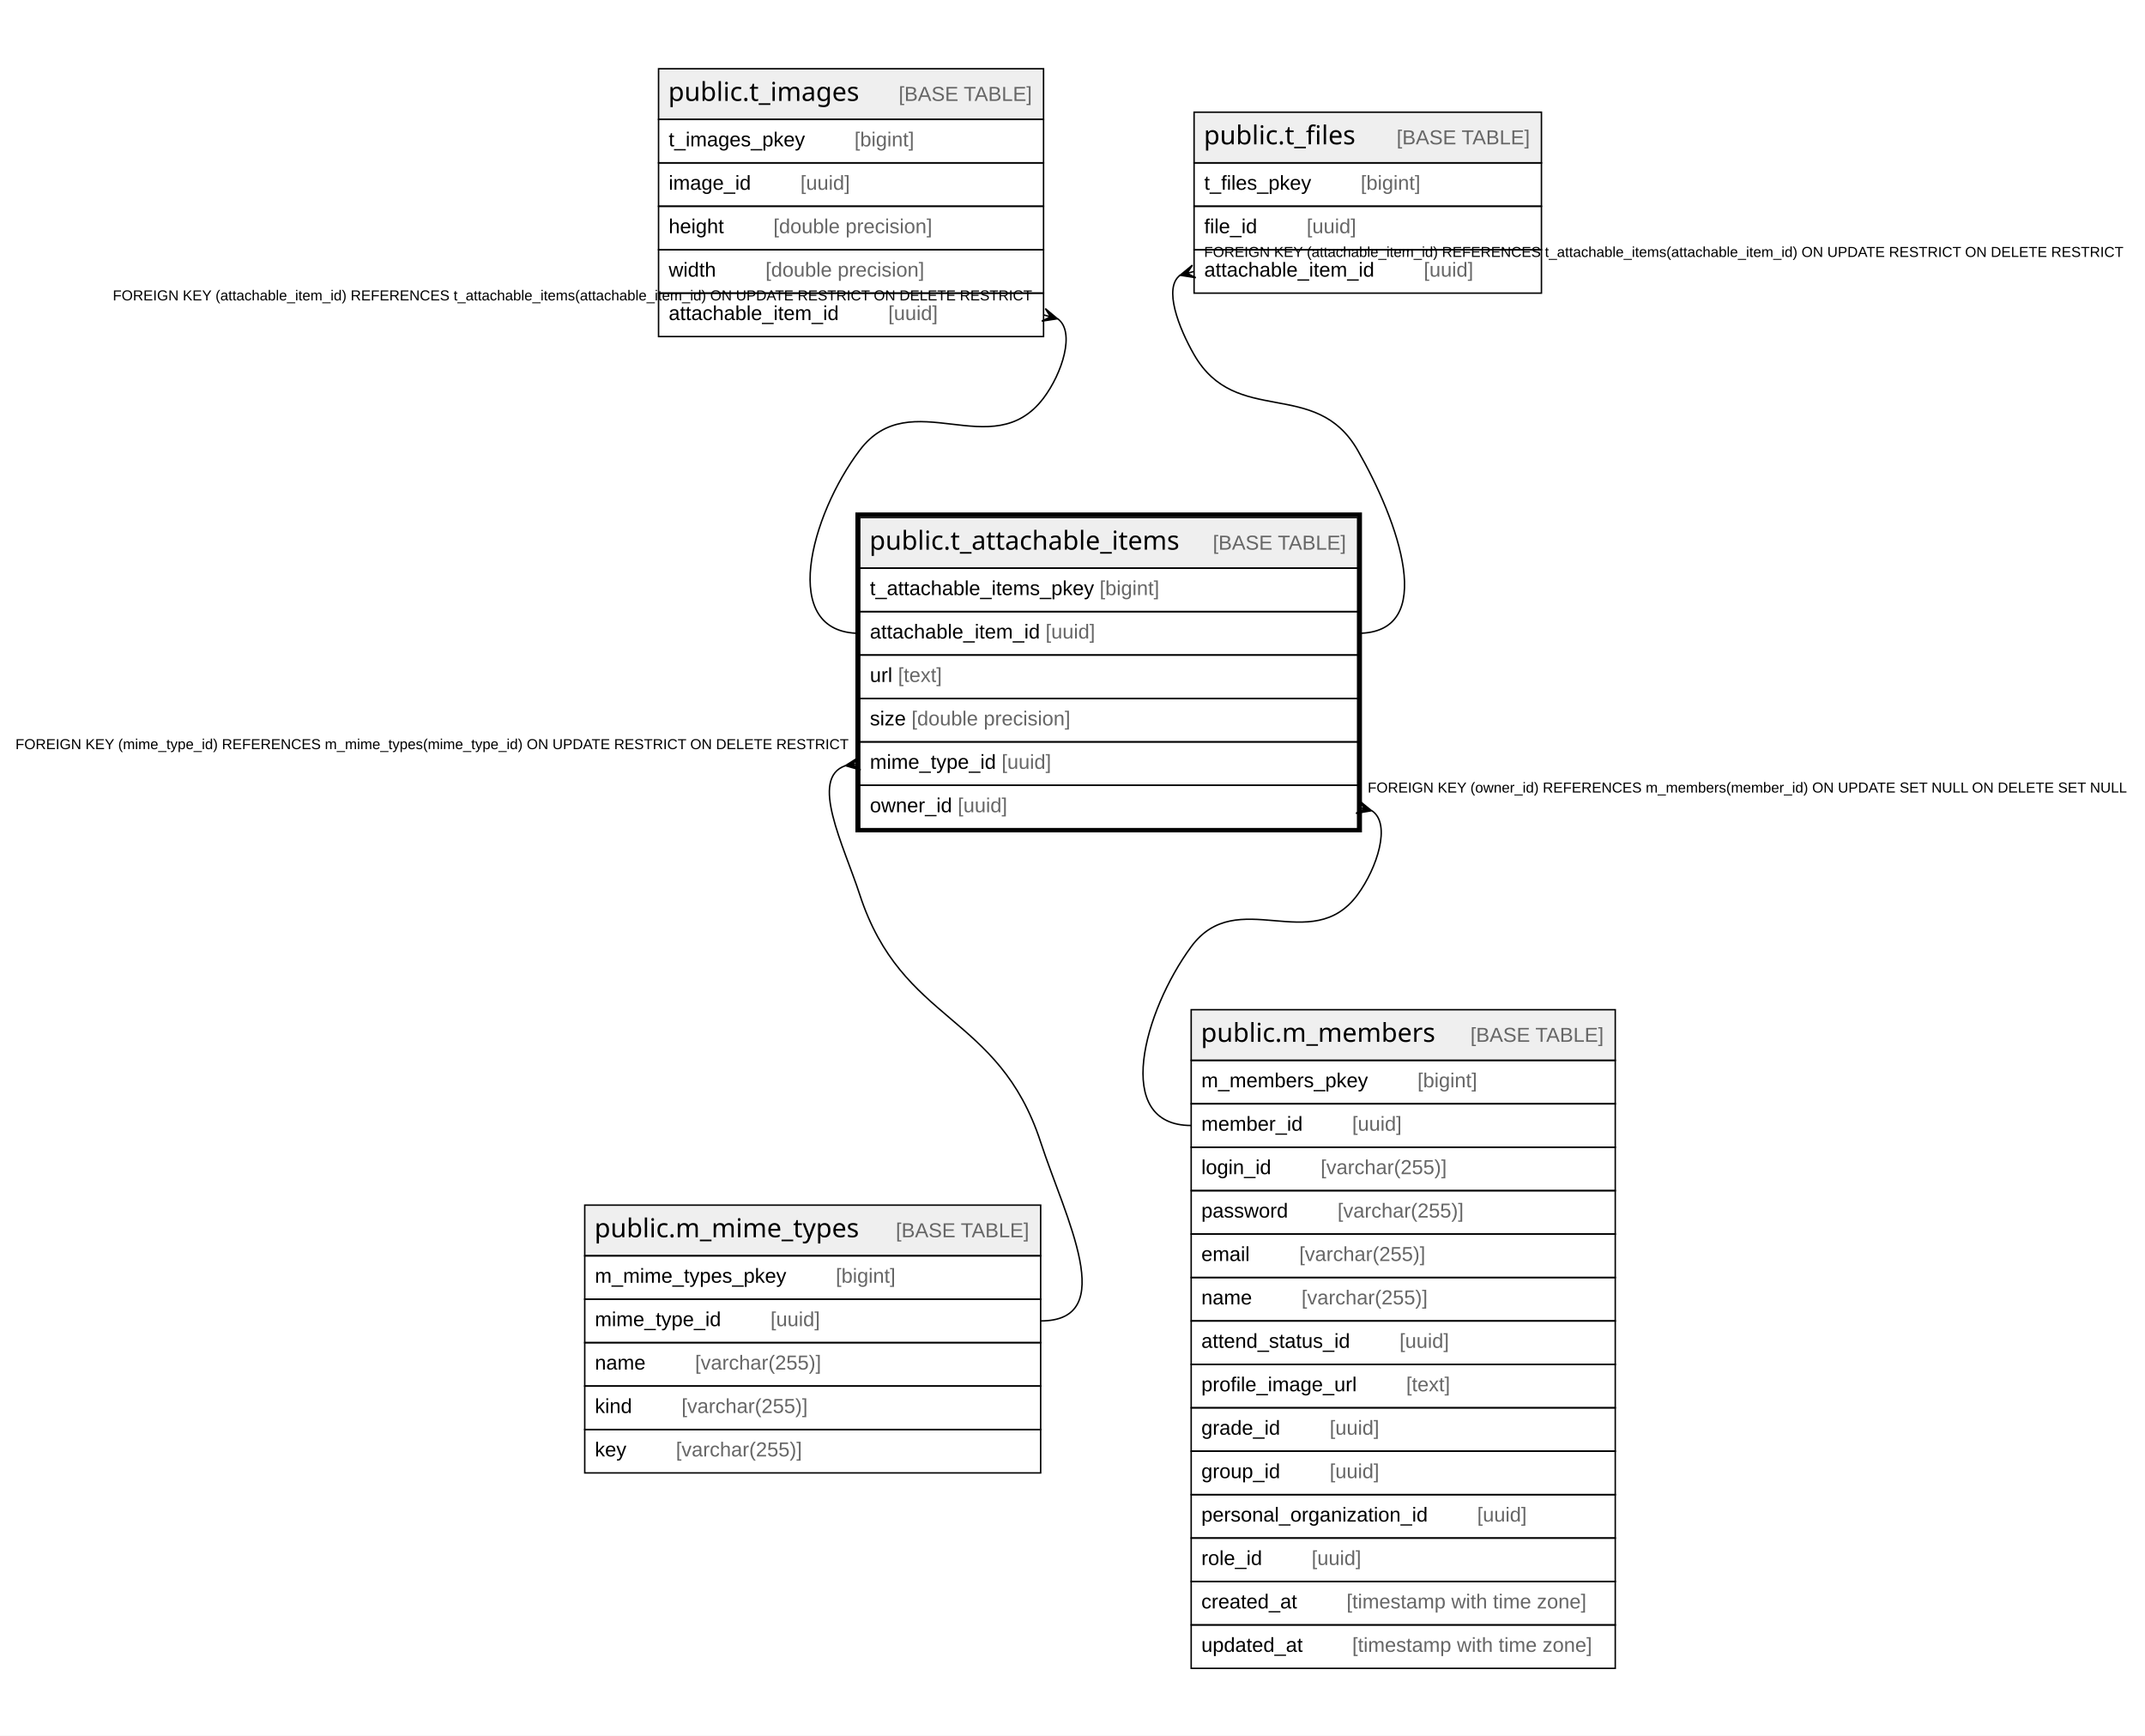
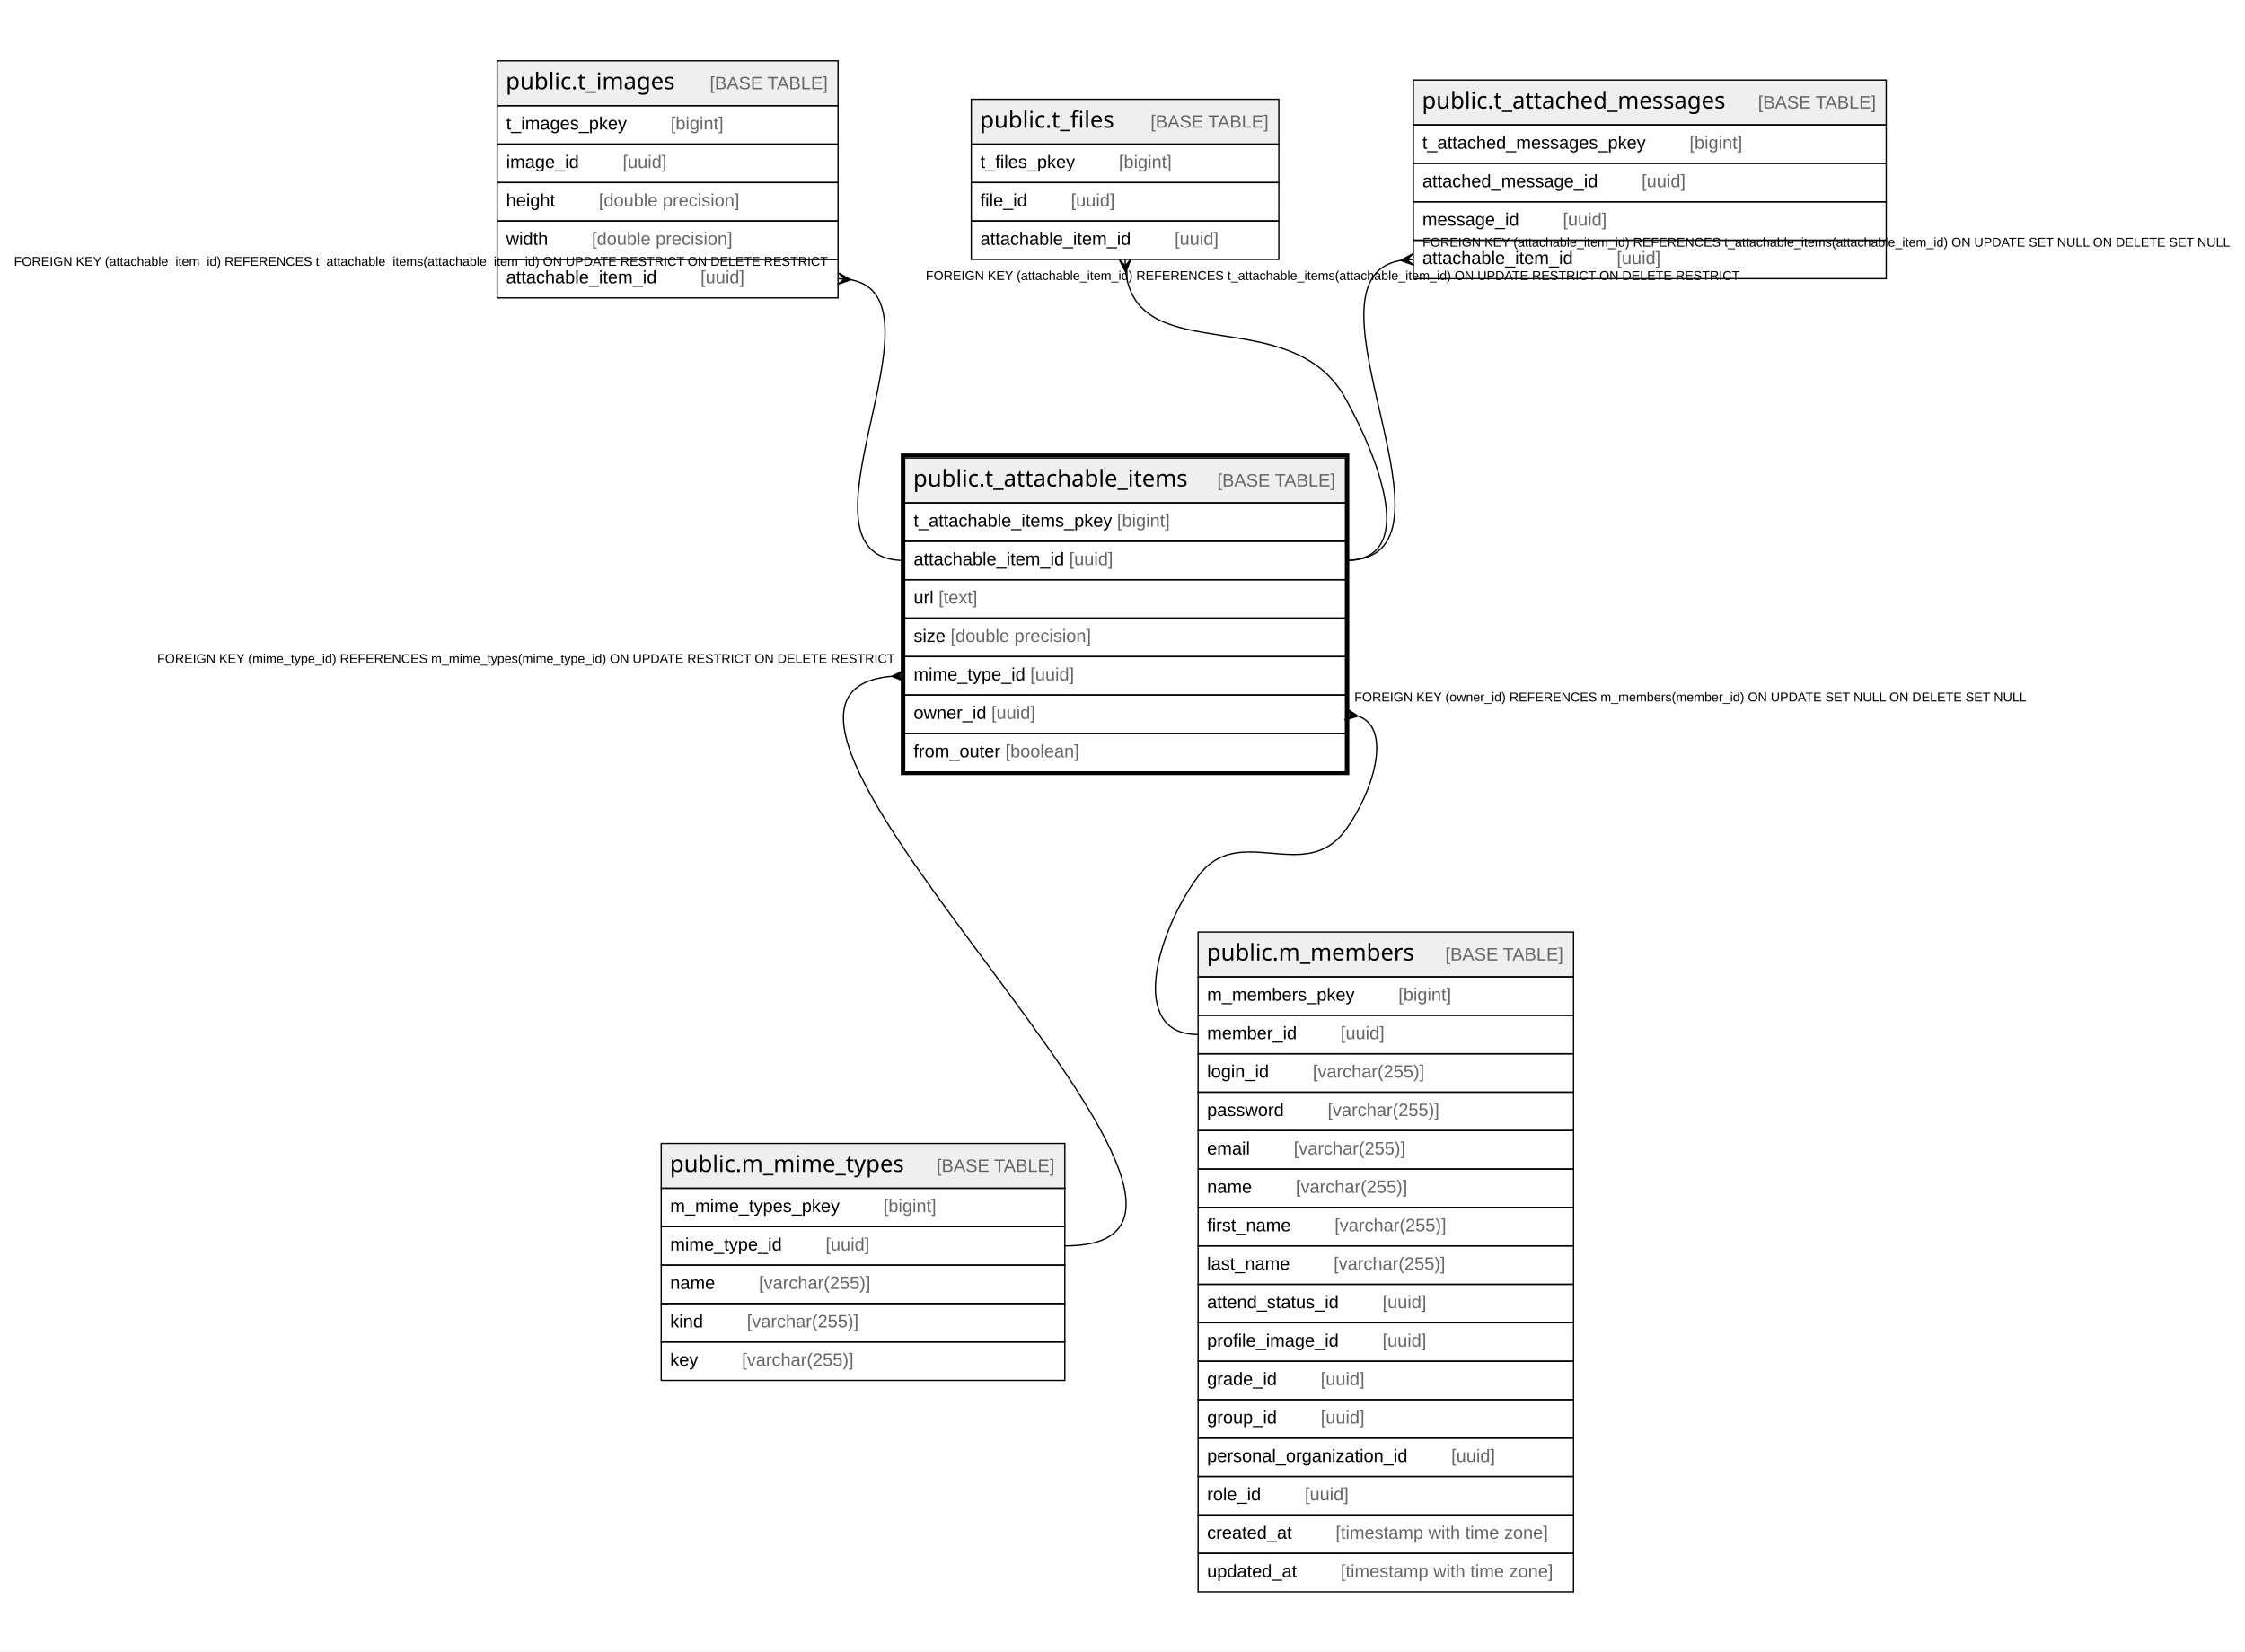
- <svg xmlns="http://www.w3.org/2000/svg" width="1482pt" height="1199pt" viewBox="0.00 0.00 1482.00 1199.00">
-   <g id="graph0" class="graph" transform="scale(1 1) rotate(0) translate(4 1195)">
-     <polygon fill="#ffffff" stroke="transparent" points="-4,4 -4,-1195 1478,-1195 1478,4 -4,4" />
+ <svg xmlns="http://www.w3.org/2000/svg" width="1752pt" height="1289pt" viewBox="0.00 0.00 1752.00 1289.00">
+   <g id="graph0" class="graph" transform="scale(1 1) rotate(0) translate(4 1285)">
+     <polygon fill="#ffffff" stroke="transparent" points="-4,4 -4,-1285 1748,-1285 1748,4 -4,4" />
    <g id="node1" class="node">
-       <polygon fill="#efefef" stroke="transparent" points="590,-802.5 590,-837.5 934,-837.5 934,-802.5 590,-802.5" />
-       <polygon fill="none" stroke="#000000" points="590,-802.5 590,-837.5 934,-837.5 934,-802.5 590,-802.5" />
-       <text text-anchor="start" x="596.689" y="-815.3" font-family="Arial Bold" font-size="18.00" fill="#000000">public.t_attachable_items</text>
-       <text text-anchor="start" x="799.743" y="-815.3" font-family="Arial" font-size="14.00" fill="#000000">    </text>
-       <text text-anchor="start" x="833.948" y="-815.3" font-family="Arial" font-size="14.00" fill="#666666">[BASE TABLE]</text>
-       <polygon fill="none" stroke="#000000" points="590,-772.5 590,-802.5 934,-802.5 934,-772.5 590,-772.5" />
-       <text text-anchor="start" x="597" y="-783.9" font-family="Arial" font-size="14.00" fill="#000000">t_attachable_items_pkey </text>
-       <text text-anchor="start" x="755.718" y="-783.9" font-family="Arial" font-size="14.00" fill="#666666">[bigint]</text>
-       <polygon fill="none" stroke="#000000" points="590,-742.5 590,-772.5 934,-772.5 934,-742.5 590,-742.5" />
-       <text text-anchor="start" x="597" y="-753.9" font-family="Arial" font-size="14.00" fill="#000000">attachable_item_id </text>
-       <text text-anchor="start" x="718.369" y="-753.9" font-family="Arial" font-size="14.00" fill="#666666">[uuid]</text>
-       <polygon fill="none" stroke="#000000" points="590,-712.5 590,-742.5 934,-742.5 934,-712.5 590,-712.5" />
-       <text text-anchor="start" x="597" y="-723.9" font-family="Arial" font-size="14.00" fill="#000000">url </text>
-       <text text-anchor="start" x="616.44" y="-723.9" font-family="Arial" font-size="14.00" fill="#666666">[text]</text>
-       <polygon fill="none" stroke="#000000" points="590,-682.5 590,-712.5 934,-712.5 934,-682.5 590,-682.5" />
-       <text text-anchor="start" x="597" y="-693.9" font-family="Arial" font-size="14.00" fill="#000000">size </text>
-       <text text-anchor="start" x="625.78" y="-693.9" font-family="Arial" font-size="14.00" fill="#666666">[double precision]</text>
-       <polygon fill="none" stroke="#000000" points="590,-652.5 590,-682.5 934,-682.5 934,-652.5 590,-652.5" />
-       <text text-anchor="start" x="597" y="-663.9" font-family="Arial" font-size="14.00" fill="#000000">mime_type_id </text>
-       <text text-anchor="start" x="688.011" y="-663.9" font-family="Arial" font-size="14.00" fill="#666666">[uuid]</text>
-       <polygon fill="none" stroke="#000000" points="590,-622.5 590,-652.5 934,-652.5 934,-622.5 590,-622.5" />
-       <text text-anchor="start" x="597" y="-633.9" font-family="Arial" font-size="14.00" fill="#000000">owner_id </text>
-       <text text-anchor="start" x="657.677" y="-633.9" font-family="Arial" font-size="14.00" fill="#666666">[uuid]</text>
-       <polygon fill="none" stroke="#000000" stroke-width="3" points="588.5,-621.5 588.5,-839.5 935.5,-839.5 935.5,-621.5 588.5,-621.5" />
+       <polygon fill="#efefef" stroke="transparent" points="702,-892.5 702,-927.5 1046,-927.5 1046,-892.5 702,-892.5" />
+       <polygon fill="none" stroke="#000000" points="702,-892.5 702,-927.5 1046,-927.5 1046,-892.5 702,-892.5" />
+       <text text-anchor="start" x="708.689" y="-905.3" font-family="Arial Bold" font-size="18.00" fill="#000000">public.t_attachable_items</text>
+       <text text-anchor="start" x="911.743" y="-905.3" font-family="Arial" font-size="14.00" fill="#000000">    </text>
+       <text text-anchor="start" x="945.948" y="-905.3" font-family="Arial" font-size="14.00" fill="#666666">[BASE TABLE]</text>
+       <polygon fill="none" stroke="#000000" points="702,-862.5 702,-892.5 1046,-892.5 1046,-862.5 702,-862.5" />
+       <text text-anchor="start" x="709" y="-873.9" font-family="Arial" font-size="14.00" fill="#000000">t_attachable_items_pkey </text>
+       <text text-anchor="start" x="867.718" y="-873.9" font-family="Arial" font-size="14.00" fill="#666666">[bigint]</text>
+       <polygon fill="none" stroke="#000000" points="702,-832.5 702,-862.5 1046,-862.5 1046,-832.5 702,-832.5" />
+       <text text-anchor="start" x="709" y="-843.9" font-family="Arial" font-size="14.00" fill="#000000">attachable_item_id </text>
+       <text text-anchor="start" x="830.369" y="-843.9" font-family="Arial" font-size="14.00" fill="#666666">[uuid]</text>
+       <polygon fill="none" stroke="#000000" points="702,-802.5 702,-832.5 1046,-832.5 1046,-802.5 702,-802.5" />
+       <text text-anchor="start" x="709" y="-813.9" font-family="Arial" font-size="14.00" fill="#000000">url </text>
+       <text text-anchor="start" x="728.44" y="-813.9" font-family="Arial" font-size="14.00" fill="#666666">[text]</text>
+       <polygon fill="none" stroke="#000000" points="702,-772.5 702,-802.5 1046,-802.5 1046,-772.5 702,-772.5" />
+       <text text-anchor="start" x="709" y="-783.9" font-family="Arial" font-size="14.00" fill="#000000">size </text>
+       <text text-anchor="start" x="737.78" y="-783.9" font-family="Arial" font-size="14.00" fill="#666666">[double precision]</text>
+       <polygon fill="none" stroke="#000000" points="702,-742.5 702,-772.5 1046,-772.5 1046,-742.5 702,-742.5" />
+       <text text-anchor="start" x="709" y="-753.9" font-family="Arial" font-size="14.00" fill="#000000">mime_type_id </text>
+       <text text-anchor="start" x="800.011" y="-753.9" font-family="Arial" font-size="14.00" fill="#666666">[uuid]</text>
+       <polygon fill="none" stroke="#000000" points="702,-712.5 702,-742.5 1046,-742.5 1046,-712.5 702,-712.5" />
+       <text text-anchor="start" x="709" y="-723.9" font-family="Arial" font-size="14.00" fill="#000000">owner_id </text>
+       <text text-anchor="start" x="769.677" y="-723.9" font-family="Arial" font-size="14.00" fill="#666666">[uuid]</text>
+       <polygon fill="none" stroke="#000000" points="702,-682.5 702,-712.5 1046,-712.5 1046,-682.5 702,-682.5" />
+       <text text-anchor="start" x="709" y="-693.9" font-family="Arial" font-size="14.00" fill="#000000">from_outer </text>
+       <text text-anchor="start" x="780.567" y="-693.9" font-family="Arial" font-size="14.00" fill="#666666">[boolean]</text>
+       <polygon fill="none" stroke="#000000" stroke-width="3" points="700.5,-681.5 700.5,-929.5 1047.5,-929.5 1047.5,-681.5 700.5,-681.5" />
+     </g>
+     <g id="node5" class="node">
+       <polygon fill="#efefef" stroke="transparent" points="512,-357.5 512,-392.5 827,-392.5 827,-357.5 512,-357.5" />
+       <polygon fill="none" stroke="#000000" points="512,-357.5 512,-392.5 827,-392.5 827,-357.5 512,-357.5" />
+       <text text-anchor="start" x="518.709" y="-370.3" font-family="Arial Bold" font-size="18.00" fill="#000000">public.m_mime_types</text>
+       <text text-anchor="start" x="692.723" y="-370.3" font-family="Arial" font-size="14.00" fill="#000000">    </text>
+       <text text-anchor="start" x="726.927" y="-370.3" font-family="Arial" font-size="14.00" fill="#666666">[BASE TABLE]</text>
+       <polygon fill="none" stroke="#000000" points="512,-327.5 512,-357.5 827,-357.5 827,-327.5 512,-327.5" />
+       <text text-anchor="start" x="519" y="-338.9" font-family="Arial" font-size="14.00" fill="#000000">m_mime_types_pkey    </text>
+       <text text-anchor="start" x="685.445" y="-338.9" font-family="Arial" font-size="14.00" fill="#666666">[bigint]</text>
+       <polygon fill="none" stroke="#000000" points="512,-297.5 512,-327.5 827,-327.5 827,-297.5 512,-297.5" />
+       <text text-anchor="start" x="519" y="-308.9" font-family="Arial" font-size="14.00" fill="#000000">mime_type_id    </text>
+       <text text-anchor="start" x="640.325" y="-308.9" font-family="Arial" font-size="14.00" fill="#666666">[uuid]</text>
+       <polygon fill="none" stroke="#000000" points="512,-267.5 512,-297.5 827,-297.5 827,-267.5 512,-267.5" />
+       <text text-anchor="start" x="519" y="-278.9" font-family="Arial" font-size="14.00" fill="#000000">name    </text>
+       <text text-anchor="start" x="588.213" y="-278.9" font-family="Arial" font-size="14.00" fill="#666666">[varchar(255)]</text>
+       <polygon fill="none" stroke="#000000" points="512,-237.5 512,-267.5 827,-267.5 827,-237.5 512,-237.5" />
+       <text text-anchor="start" x="519" y="-248.9" font-family="Arial" font-size="14.00" fill="#000000">kind    </text>
+       <text text-anchor="start" x="578.877" y="-248.9" font-family="Arial" font-size="14.00" fill="#666666">[varchar(255)]</text>
+       <polygon fill="none" stroke="#000000" points="512,-207.5 512,-237.5 827,-237.5 827,-207.5 512,-207.5" />
+       <text text-anchor="start" x="519" y="-218.9" font-family="Arial" font-size="14.00" fill="#000000">key    </text>
+       <text text-anchor="start" x="574.987" y="-218.9" font-family="Arial" font-size="14.00" fill="#666666">[varchar(255)]</text>
+     </g>
+     <g id="edge4" class="edge">
+       <path fill="none" stroke="#000000" d="M691.846,-757.092C515.178,-741.993 1028.821,-312.5 827,-312.5" />
+       <polygon fill="#000000" stroke="#000000" points="692.008,-757.099 701.819,-761.996 697.004,-757.299 702,-757.5 702,-757.5 702,-757.5 697.004,-757.299 702.181,-753.004 692.008,-757.099 692.008,-757.099" />
+       <text text-anchor="start" x="118.669" y="-767.5" font-family="Arial" font-size="10.00" fill="#000000">FOREIGN KEY (mime_type_id) REFERENCES m_mime_types(mime_type_id) ON UPDATE RESTRICT ON DELETE RESTRICT</text>
+     </g>
+     <g id="node6" class="node">
+       <polygon fill="#efefef" stroke="transparent" points="931,-522.5 931,-557.5 1224,-557.5 1224,-522.5 931,-522.5" />
+       <polygon fill="none" stroke="#000000" points="931,-522.5 931,-557.5 1224,-557.5 1224,-522.5 931,-522.5" />
+       <text text-anchor="start" x="937.715" y="-535.3" font-family="Arial Bold" font-size="18.00" fill="#000000">public.m_members</text>
+       <text text-anchor="start" x="1089.717" y="-535.3" font-family="Arial" font-size="14.00" fill="#000000">    </text>
+       <text text-anchor="start" x="1123.922" y="-535.3" font-family="Arial" font-size="14.00" fill="#666666">[BASE TABLE]</text>
+       <polygon fill="none" stroke="#000000" points="931,-492.5 931,-522.5 1224,-522.5 1224,-492.5 931,-492.5" />
+       <text text-anchor="start" x="938" y="-503.9" font-family="Arial" font-size="14.00" fill="#000000">m_members_pkey    </text>
+       <text text-anchor="start" x="1087.325" y="-503.9" font-family="Arial" font-size="14.00" fill="#666666">[bigint]</text>
+       <polygon fill="none" stroke="#000000" points="931,-462.5 931,-492.5 1224,-492.5 1224,-462.5 931,-462.5" />
+       <text text-anchor="start" x="938" y="-473.9" font-family="Arial" font-size="14.00" fill="#000000">member_id    </text>
+       <text text-anchor="start" x="1042.206" y="-473.9" font-family="Arial" font-size="14.00" fill="#666666">[uuid]</text>
+       <polygon fill="none" stroke="#000000" points="931,-432.5 931,-462.5 1224,-462.5 1224,-432.5 931,-432.5" />
+       <text text-anchor="start" x="938" y="-443.9" font-family="Arial" font-size="14.00" fill="#000000">login_id    </text>
+       <text text-anchor="start" x="1020.438" y="-443.9" font-family="Arial" font-size="14.00" fill="#666666">[varchar(255)]</text>
+       <polygon fill="none" stroke="#000000" points="931,-402.5 931,-432.5 1224,-432.5 1224,-402.5 931,-402.5" />
+       <text text-anchor="start" x="938" y="-413.9" font-family="Arial" font-size="14.00" fill="#000000">password    </text>
+       <text text-anchor="start" x="1032.102" y="-413.9" font-family="Arial" font-size="14.00" fill="#666666">[varchar(255)]</text>
+       <polygon fill="none" stroke="#000000" points="931,-372.5 931,-402.5 1224,-402.5 1224,-372.5 931,-372.5" />
+       <text text-anchor="start" x="938" y="-383.9" font-family="Arial" font-size="14.00" fill="#000000">email    </text>
+       <text text-anchor="start" x="1005.644" y="-383.9" font-family="Arial" font-size="14.00" fill="#666666">[varchar(255)]</text>
+       <polygon fill="none" stroke="#000000" points="931,-342.5 931,-372.5 1224,-372.5 1224,-342.5 931,-342.5" />
+       <text text-anchor="start" x="938" y="-353.9" font-family="Arial" font-size="14.00" fill="#000000">name    </text>
+       <text text-anchor="start" x="1007.213" y="-353.9" font-family="Arial" font-size="14.00" fill="#666666">[varchar(255)]</text>
+       <polygon fill="none" stroke="#000000" points="931,-312.5 931,-342.5 1224,-342.5 1224,-312.5 931,-312.5" />
+       <text text-anchor="start" x="938" y="-323.9" font-family="Arial" font-size="14.00" fill="#000000">first_name    </text>
+       <text text-anchor="start" x="1037.544" y="-323.9" font-family="Arial" font-size="14.00" fill="#666666">[varchar(255)]</text>
+       <polygon fill="none" stroke="#000000" points="931,-282.5 931,-312.5 1224,-312.5 1224,-282.5 931,-282.5" />
+       <text text-anchor="start" x="938" y="-293.9" font-family="Arial" font-size="14.00" fill="#000000">last_name    </text>
+       <text text-anchor="start" x="1036.776" y="-293.9" font-family="Arial" font-size="14.00" fill="#666666">[varchar(255)]</text>
+       <polygon fill="none" stroke="#000000" points="931,-252.5 931,-282.5 1224,-282.5 1224,-252.5 931,-252.5" />
+       <text text-anchor="start" x="938" y="-263.9" font-family="Arial" font-size="14.00" fill="#000000">attend_status_id    </text>
+       <text text-anchor="start" x="1074.917" y="-263.9" font-family="Arial" font-size="14.00" fill="#666666">[uuid]</text>
+       <polygon fill="none" stroke="#000000" points="931,-222.5 931,-252.5 1224,-252.5 1224,-222.5 931,-222.5" />
+       <text text-anchor="start" x="938" y="-233.9" font-family="Arial" font-size="14.00" fill="#000000">profile_image_id    </text>
+       <text text-anchor="start" x="1074.886" y="-233.9" font-family="Arial" font-size="14.00" fill="#666666">[uuid]</text>
+       <polygon fill="none" stroke="#000000" points="931,-192.5 931,-222.5 1224,-222.5 1224,-192.5 931,-192.5" />
+       <text text-anchor="start" x="938" y="-203.9" font-family="Arial" font-size="14.00" fill="#000000">grade_id    </text>
+       <text text-anchor="start" x="1026.668" y="-203.9" font-family="Arial" font-size="14.00" fill="#666666">[uuid]</text>
+       <polygon fill="none" stroke="#000000" points="931,-162.5 931,-192.5 1224,-192.5 1224,-162.5 931,-162.5" />
+       <text text-anchor="start" x="938" y="-173.9" font-family="Arial" font-size="14.00" fill="#000000">group_id    </text>
+       <text text-anchor="start" x="1026.668" y="-173.9" font-family="Arial" font-size="14.00" fill="#666666">[uuid]</text>
+       <polygon fill="none" stroke="#000000" points="931,-132.5 931,-162.5 1224,-162.5 1224,-132.5 931,-132.5" />
+       <text text-anchor="start" x="938" y="-143.9" font-family="Arial" font-size="14.00" fill="#000000">personal_organization_id    </text>
+       <text text-anchor="start" x="1128.582" y="-143.9" font-family="Arial" font-size="14.00" fill="#666666">[uuid]</text>
+       <polygon fill="none" stroke="#000000" points="931,-102.5 931,-132.5 1224,-132.5 1224,-102.5 931,-102.5" />
+       <text text-anchor="start" x="938" y="-113.9" font-family="Arial" font-size="14.00" fill="#000000">role_id    </text>
+       <text text-anchor="start" x="1014.209" y="-113.9" font-family="Arial" font-size="14.00" fill="#666666">[uuid]</text>
+       <polygon fill="none" stroke="#000000" points="931,-72.5 931,-102.5 1224,-102.5 1224,-72.5 931,-72.5" />
+       <text text-anchor="start" x="938" y="-83.9" font-family="Arial" font-size="14.00" fill="#000000">created_at    </text>
+       <text text-anchor="start" x="1038.342" y="-83.9" font-family="Arial" font-size="14.00" fill="#666666">[timestamp with time zone]</text>
+       <polygon fill="none" stroke="#000000" points="931,-42.5 931,-72.5 1224,-72.5 1224,-42.5 931,-42.5" />
+       <text text-anchor="start" x="938" y="-53.9" font-family="Arial" font-size="14.00" fill="#000000">updated_at    </text>
+       <text text-anchor="start" x="1042.247" y="-53.9" font-family="Arial" font-size="14.00" fill="#666666">[timestamp with time zone]</text>
+     </g>
+     <g id="edge5" class="edge">
+       <path fill="none" stroke="#000000" d="M1056.21,-725.916C1082.947,-716.4 1067.491,-666.247 1046,-637 1014.287,-593.842 962.713,-644.158 931,-601 898.498,-556.769 876.111,-477.5 931,-477.5" />
+       <polygon fill="#000000" stroke="#000000" points="1055.882,-725.967 1045.31,-723.053 1050.941,-726.733 1046,-727.5 1046,-727.5 1046,-727.5 1050.941,-726.733 1046.69,-731.947 1055.882,-725.967 1055.882,-725.967" />
+       <text text-anchor="start" x="1052.94" y="-737.5" font-family="Arial" font-size="10.00" fill="#000000">FOREIGN KEY (owner_id) REFERENCES m_members(member_id) ON UPDATE SET NULL ON DELETE SET NULL</text>
+     </g>
+     <g id="node2" class="node">
+       <polygon fill="#efefef" stroke="transparent" points="384,-1202.5 384,-1237.5 650,-1237.5 650,-1202.5 384,-1202.5" />
+       <polygon fill="none" stroke="#000000" points="384,-1202.5 384,-1237.5 650,-1237.5 650,-1202.5 384,-1202.5" />
+       <text text-anchor="start" x="390.705" y="-1215.3" font-family="Arial Bold" font-size="18.00" fill="#000000">public.t_images</text>
+       <text text-anchor="start" x="515.727" y="-1215.3" font-family="Arial" font-size="14.00" fill="#000000">    </text>
+       <text text-anchor="start" x="549.932" y="-1215.3" font-family="Arial" font-size="14.00" fill="#666666">[BASE TABLE]</text>
+       <polygon fill="none" stroke="#000000" points="384,-1172.5 384,-1202.5 650,-1202.5 650,-1172.5 384,-1172.5" />
+       <text text-anchor="start" x="391" y="-1183.9" font-family="Arial" font-size="14.00" fill="#000000">t_images_pkey    </text>
+       <text text-anchor="start" x="519.341" y="-1183.9" font-family="Arial" font-size="14.00" fill="#666666">[bigint]</text>
+       <polygon fill="none" stroke="#000000" points="384,-1142.5 384,-1172.5 650,-1172.5 650,-1142.5 384,-1142.5" />
+       <text text-anchor="start" x="391" y="-1153.9" font-family="Arial" font-size="14.00" fill="#000000">image_id    </text>
+       <text text-anchor="start" x="481.992" y="-1153.9" font-family="Arial" font-size="14.00" fill="#666666">[uuid]</text>
+       <polygon fill="none" stroke="#000000" points="384,-1112.5 384,-1142.5 650,-1142.5 650,-1112.5 384,-1112.5" />
+       <text text-anchor="start" x="391" y="-1123.9" font-family="Arial" font-size="14.00" fill="#000000">height    </text>
+       <text text-anchor="start" x="463.332" y="-1123.9" font-family="Arial" font-size="14.00" fill="#666666">[double precision]</text>
+       <polygon fill="none" stroke="#000000" points="384,-1082.5 384,-1112.5 650,-1112.5 650,-1082.5 384,-1082.5" />
+       <text text-anchor="start" x="391" y="-1093.9" font-family="Arial" font-size="14.00" fill="#000000">width    </text>
+       <text text-anchor="start" x="457.874" y="-1093.9" font-family="Arial" font-size="14.00" fill="#666666">[double precision]</text>
+       <polygon fill="none" stroke="#000000" points="384,-1052.5 384,-1082.5 650,-1082.5 650,-1052.5 384,-1052.5" />
+       <text text-anchor="start" x="391" y="-1063.9" font-family="Arial" font-size="14.00" fill="#000000">attachable_item_id    </text>
+       <text text-anchor="start" x="542.683" y="-1063.9" font-family="Arial" font-size="14.00" fill="#666666">[uuid]</text>
+     </g>
+     <g id="edge1" class="edge">
+       <path fill="none" stroke="#000000" d="M660.18,-1066.614C739.761,-1051.475 605.256,-847.5 702,-847.5" />
+       <polygon fill="#000000" stroke="#000000" points="659.962,-1066.632 649.61,-1063.017 654.981,-1067.066 650,-1067.5 650,-1067.5 650,-1067.5 654.981,-1067.066 650.39,-1071.983 659.962,-1066.632 659.962,-1066.632" />
+       <text text-anchor="start" x="6.918" y="-1077.5" font-family="Arial" font-size="10.00" fill="#000000">FOREIGN KEY (attachable_item_id) REFERENCES t_attachable_items(attachable_item_id) ON UPDATE RESTRICT ON DELETE RESTRICT</text>
+     </g>
+     <g id="node3" class="node">
+       <polygon fill="#efefef" stroke="transparent" points="754,-1172.5 754,-1207.5 994,-1207.5 994,-1172.5 754,-1172.5" />
+       <polygon fill="none" stroke="#000000" points="754,-1172.5 754,-1207.5 994,-1207.5 994,-1172.5 754,-1172.5" />
+       <text text-anchor="start" x="760.709" y="-1185.3" font-family="Arial Bold" font-size="18.00" fill="#000000">public.t_files</text>
+       <text text-anchor="start" x="859.723" y="-1185.3" font-family="Arial" font-size="14.00" fill="#000000">    </text>
+       <text text-anchor="start" x="893.928" y="-1185.3" font-family="Arial" font-size="14.00" fill="#666666">[BASE TABLE]</text>
+       <polygon fill="none" stroke="#000000" points="754,-1142.5 754,-1172.5 994,-1172.5 994,-1142.5 754,-1142.5" />
+       <text text-anchor="start" x="761" y="-1153.9" font-family="Arial" font-size="14.00" fill="#000000">t_files_pkey    </text>
+       <text text-anchor="start" x="869.112" y="-1153.9" font-family="Arial" font-size="14.00" fill="#666666">[bigint]</text>
+       <polygon fill="none" stroke="#000000" points="754,-1112.5 754,-1142.5 994,-1142.5 994,-1112.5 754,-1112.5" />
+       <text text-anchor="start" x="761" y="-1123.9" font-family="Arial" font-size="14.00" fill="#000000">file_id    </text>
+       <text text-anchor="start" x="831.763" y="-1123.9" font-family="Arial" font-size="14.00" fill="#666666">[uuid]</text>
+       <polygon fill="none" stroke="#000000" points="754,-1082.5 754,-1112.5 994,-1112.5 994,-1082.5 754,-1082.5" />
+       <text text-anchor="start" x="761" y="-1093.9" font-family="Arial" font-size="14.00" fill="#000000">attachable_item_id    </text>
+       <text text-anchor="start" x="912.683" y="-1093.9" font-family="Arial" font-size="14.00" fill="#666666">[uuid]</text>
+     </g>
+     <g id="edge2" class="edge">
+       <path fill="none" stroke="#000000" d="M874.633,-1072.123C884.386,-996.887 1004.14,-1049.898 1046,-974 1073.152,-924.769 1102.222,-847.5 1046,-847.5" />
+       <polygon fill="#000000" stroke="#000000" points="874.609,-1072.519 869.508,-1082.226 874.304,-1077.509 874,-1082.5 874,-1082.5 874,-1082.5 874.304,-1077.509 878.492,-1082.774 874.609,-1072.519 874.609,-1072.519" />
+       <text text-anchor="start" x="718.418" y="-1066.5" font-family="Arial" font-size="10.00" fill="#000000">FOREIGN KEY (attachable_item_id) REFERENCES t_attachable_items(attachable_item_id) ON UPDATE RESTRICT ON DELETE RESTRICT</text>
    </g>
    <g id="node4" class="node">
-       <polygon fill="#efefef" stroke="transparent" points="400,-327.5 400,-362.5 715,-362.5 715,-327.5 400,-327.5" />
-       <polygon fill="none" stroke="#000000" points="400,-327.5 400,-362.5 715,-362.5 715,-327.5 400,-327.5" />
-       <text text-anchor="start" x="406.709" y="-340.3" font-family="Arial Bold" font-size="18.00" fill="#000000">public.m_mime_types</text>
-       <text text-anchor="start" x="580.723" y="-340.3" font-family="Arial" font-size="14.00" fill="#000000">    </text>
-       <text text-anchor="start" x="614.927" y="-340.3" font-family="Arial" font-size="14.00" fill="#666666">[BASE TABLE]</text>
-       <polygon fill="none" stroke="#000000" points="400,-297.5 400,-327.5 715,-327.5 715,-297.5 400,-297.5" />
-       <text text-anchor="start" x="407" y="-308.9" font-family="Arial" font-size="14.00" fill="#000000">m_mime_types_pkey    </text>
-       <text text-anchor="start" x="573.445" y="-308.9" font-family="Arial" font-size="14.00" fill="#666666">[bigint]</text>
-       <polygon fill="none" stroke="#000000" points="400,-267.5 400,-297.5 715,-297.5 715,-267.5 400,-267.5" />
-       <text text-anchor="start" x="407" y="-278.9" font-family="Arial" font-size="14.00" fill="#000000">mime_type_id    </text>
-       <text text-anchor="start" x="528.325" y="-278.9" font-family="Arial" font-size="14.00" fill="#666666">[uuid]</text>
-       <polygon fill="none" stroke="#000000" points="400,-237.5 400,-267.5 715,-267.5 715,-237.5 400,-237.5" />
-       <text text-anchor="start" x="407" y="-248.9" font-family="Arial" font-size="14.00" fill="#000000">name    </text>
-       <text text-anchor="start" x="476.213" y="-248.9" font-family="Arial" font-size="14.00" fill="#666666">[varchar(255)]</text>
-       <polygon fill="none" stroke="#000000" points="400,-207.5 400,-237.5 715,-237.5 715,-207.5 400,-207.5" />
-       <text text-anchor="start" x="407" y="-218.9" font-family="Arial" font-size="14.00" fill="#000000">kind    </text>
-       <text text-anchor="start" x="466.877" y="-218.9" font-family="Arial" font-size="14.00" fill="#666666">[varchar(255)]</text>
-       <polygon fill="none" stroke="#000000" points="400,-177.5 400,-207.5 715,-207.5 715,-177.5 400,-177.5" />
-       <text text-anchor="start" x="407" y="-188.9" font-family="Arial" font-size="14.00" fill="#000000">key    </text>
-       <text text-anchor="start" x="462.987" y="-188.9" font-family="Arial" font-size="14.00" fill="#666666">[varchar(255)]</text>
+       <polygon fill="#efefef" stroke="transparent" points="1099,-1187.5 1099,-1222.5 1468,-1222.5 1468,-1187.5 1099,-1187.5" />
+       <polygon fill="none" stroke="#000000" points="1099,-1187.5 1099,-1222.5 1468,-1222.5 1468,-1187.5 1099,-1187.5" />
+       <text text-anchor="start" x="1105.678" y="-1200.3" font-family="Arial Bold" font-size="18.00" fill="#000000">public.t_attached_messages</text>
+       <text text-anchor="start" x="1333.754" y="-1200.3" font-family="Arial" font-size="14.00" fill="#000000">    </text>
+       <text text-anchor="start" x="1367.959" y="-1200.3" font-family="Arial" font-size="14.00" fill="#666666">[BASE TABLE]</text>
+       <polygon fill="none" stroke="#000000" points="1099,-1157.5 1099,-1187.5 1468,-1187.5 1468,-1157.5 1099,-1157.5" />
+       <text text-anchor="start" x="1106" y="-1168.9" font-family="Arial" font-size="14.00" fill="#000000">t_attached_messages_pkey    </text>
+       <text text-anchor="start" x="1314.494" y="-1168.9" font-family="Arial" font-size="14.00" fill="#666666">[bigint]</text>
+       <polygon fill="none" stroke="#000000" points="1099,-1127.5 1099,-1157.5 1468,-1157.5 1468,-1127.5 1099,-1127.5" />
+       <text text-anchor="start" x="1106" y="-1138.9" font-family="Arial" font-size="14.00" fill="#000000">attached_message_id    </text>
+       <text text-anchor="start" x="1277.144" y="-1138.9" font-family="Arial" font-size="14.00" fill="#666666">[uuid]</text>
+       <polygon fill="none" stroke="#000000" points="1099,-1097.5 1099,-1127.5 1468,-1127.5 1468,-1097.5 1099,-1097.5" />
+       <text text-anchor="start" x="1106" y="-1108.9" font-family="Arial" font-size="14.00" fill="#000000">message_id    </text>
+       <text text-anchor="start" x="1215.668" y="-1108.9" font-family="Arial" font-size="14.00" fill="#666666">[uuid]</text>
+       <polygon fill="none" stroke="#000000" points="1099,-1067.5 1099,-1097.5 1468,-1097.5 1468,-1067.5 1099,-1067.5" />
+       <text text-anchor="start" x="1106" y="-1078.9" font-family="Arial" font-size="14.00" fill="#000000">attachable_item_id    </text>
+       <text text-anchor="start" x="1257.683" y="-1078.9" font-family="Arial" font-size="14.00" fill="#666666">[uuid]</text>
    </g>
    <g id="edge3" class="edge">
-       <path fill="none" stroke="#000000" d="M580.083,-666.066C555.05,-657.426 578.734,-611.502 590,-577 619.221,-487.51 685.779,-495.49 715,-406 732.038,-353.822 769.889,-282.5 715,-282.5" />
-       <polygon fill="#000000" stroke="#000000" points="580.103,-666.069 589.356,-671.954 585.051,-666.785 590,-667.5 590,-667.5 590,-667.5 585.051,-666.785 590.644,-663.046 580.103,-666.069 580.103,-666.069" />
-       <text text-anchor="start" x="6.669" y="-677.5" font-family="Arial" font-size="10.00" fill="#000000">FOREIGN KEY (mime_type_id) REFERENCES m_mime_types(mime_type_id) ON UPDATE RESTRICT ON DELETE RESTRICT</text>
-     </g>
-     <g id="node5" class="node">
-       <polygon fill="#efefef" stroke="transparent" points="819,-462.5 819,-497.5 1112,-497.5 1112,-462.5 819,-462.5" />
-       <polygon fill="none" stroke="#000000" points="819,-462.5 819,-497.5 1112,-497.5 1112,-462.5 819,-462.5" />
-       <text text-anchor="start" x="825.715" y="-475.3" font-family="Arial Bold" font-size="18.00" fill="#000000">public.m_members</text>
-       <text text-anchor="start" x="977.717" y="-475.3" font-family="Arial" font-size="14.00" fill="#000000">    </text>
-       <text text-anchor="start" x="1011.922" y="-475.3" font-family="Arial" font-size="14.00" fill="#666666">[BASE TABLE]</text>
-       <polygon fill="none" stroke="#000000" points="819,-432.5 819,-462.5 1112,-462.5 1112,-432.5 819,-432.5" />
-       <text text-anchor="start" x="826" y="-443.9" font-family="Arial" font-size="14.00" fill="#000000">m_members_pkey    </text>
-       <text text-anchor="start" x="975.325" y="-443.9" font-family="Arial" font-size="14.00" fill="#666666">[bigint]</text>
-       <polygon fill="none" stroke="#000000" points="819,-402.5 819,-432.5 1112,-432.5 1112,-402.5 819,-402.5" />
-       <text text-anchor="start" x="826" y="-413.9" font-family="Arial" font-size="14.00" fill="#000000">member_id    </text>
-       <text text-anchor="start" x="930.206" y="-413.9" font-family="Arial" font-size="14.00" fill="#666666">[uuid]</text>
-       <polygon fill="none" stroke="#000000" points="819,-372.5 819,-402.5 1112,-402.5 1112,-372.5 819,-372.5" />
-       <text text-anchor="start" x="826" y="-383.9" font-family="Arial" font-size="14.00" fill="#000000">login_id    </text>
-       <text text-anchor="start" x="908.438" y="-383.9" font-family="Arial" font-size="14.00" fill="#666666">[varchar(255)]</text>
-       <polygon fill="none" stroke="#000000" points="819,-342.5 819,-372.5 1112,-372.5 1112,-342.5 819,-342.5" />
-       <text text-anchor="start" x="826" y="-353.9" font-family="Arial" font-size="14.00" fill="#000000">password    </text>
-       <text text-anchor="start" x="920.102" y="-353.9" font-family="Arial" font-size="14.00" fill="#666666">[varchar(255)]</text>
-       <polygon fill="none" stroke="#000000" points="819,-312.5 819,-342.5 1112,-342.5 1112,-312.5 819,-312.5" />
-       <text text-anchor="start" x="826" y="-323.9" font-family="Arial" font-size="14.00" fill="#000000">email    </text>
-       <text text-anchor="start" x="893.644" y="-323.9" font-family="Arial" font-size="14.00" fill="#666666">[varchar(255)]</text>
-       <polygon fill="none" stroke="#000000" points="819,-282.5 819,-312.5 1112,-312.5 1112,-282.5 819,-282.5" />
-       <text text-anchor="start" x="826" y="-293.9" font-family="Arial" font-size="14.00" fill="#000000">name    </text>
-       <text text-anchor="start" x="895.213" y="-293.9" font-family="Arial" font-size="14.00" fill="#666666">[varchar(255)]</text>
-       <polygon fill="none" stroke="#000000" points="819,-252.5 819,-282.5 1112,-282.5 1112,-252.5 819,-252.5" />
-       <text text-anchor="start" x="826" y="-263.9" font-family="Arial" font-size="14.00" fill="#000000">attend_status_id    </text>
-       <text text-anchor="start" x="962.917" y="-263.9" font-family="Arial" font-size="14.00" fill="#666666">[uuid]</text>
-       <polygon fill="none" stroke="#000000" points="819,-222.5 819,-252.5 1112,-252.5 1112,-222.5 819,-222.5" />
-       <text text-anchor="start" x="826" y="-233.9" font-family="Arial" font-size="14.00" fill="#000000">profile_image_url    </text>
-       <text text-anchor="start" x="967.547" y="-233.9" font-family="Arial" font-size="14.00" fill="#666666">[text]</text>
-       <polygon fill="none" stroke="#000000" points="819,-192.5 819,-222.5 1112,-222.5 1112,-192.5 819,-192.5" />
-       <text text-anchor="start" x="826" y="-203.9" font-family="Arial" font-size="14.00" fill="#000000">grade_id    </text>
-       <text text-anchor="start" x="914.668" y="-203.9" font-family="Arial" font-size="14.00" fill="#666666">[uuid]</text>
-       <polygon fill="none" stroke="#000000" points="819,-162.5 819,-192.5 1112,-192.5 1112,-162.5 819,-162.5" />
-       <text text-anchor="start" x="826" y="-173.9" font-family="Arial" font-size="14.00" fill="#000000">group_id    </text>
-       <text text-anchor="start" x="914.668" y="-173.9" font-family="Arial" font-size="14.00" fill="#666666">[uuid]</text>
-       <polygon fill="none" stroke="#000000" points="819,-132.5 819,-162.5 1112,-162.5 1112,-132.5 819,-132.5" />
-       <text text-anchor="start" x="826" y="-143.9" font-family="Arial" font-size="14.00" fill="#000000">personal_organization_id    </text>
-       <text text-anchor="start" x="1016.582" y="-143.9" font-family="Arial" font-size="14.00" fill="#666666">[uuid]</text>
-       <polygon fill="none" stroke="#000000" points="819,-102.5 819,-132.5 1112,-132.5 1112,-102.5 819,-102.5" />
-       <text text-anchor="start" x="826" y="-113.9" font-family="Arial" font-size="14.00" fill="#000000">role_id    </text>
-       <text text-anchor="start" x="902.209" y="-113.9" font-family="Arial" font-size="14.00" fill="#666666">[uuid]</text>
-       <polygon fill="none" stroke="#000000" points="819,-72.5 819,-102.5 1112,-102.5 1112,-72.5 819,-72.5" />
-       <text text-anchor="start" x="826" y="-83.9" font-family="Arial" font-size="14.00" fill="#000000">created_at    </text>
-       <text text-anchor="start" x="926.342" y="-83.9" font-family="Arial" font-size="14.00" fill="#666666">[timestamp with time zone]</text>
-       <polygon fill="none" stroke="#000000" points="819,-42.5 819,-72.5 1112,-72.5 1112,-42.5 819,-42.5" />
-       <text text-anchor="start" x="826" y="-53.9" font-family="Arial" font-size="14.00" fill="#000000">updated_at    </text>
-       <text text-anchor="start" x="930.247" y="-53.9" font-family="Arial" font-size="14.00" fill="#666666">[timestamp with time zone]</text>
-     </g>
-     <g id="edge4" class="edge">
-       <path fill="none" stroke="#000000" d="M943.957,-634.87C957.341,-625.784 947.434,-595.282 934,-577 902.287,-533.842 850.713,-584.158 819,-541 786.498,-496.769 764.111,-417.5 819,-417.5" />
-       <polygon fill="#000000" stroke="#000000" points="943.668,-634.946 932.851,-633.149 938.834,-636.223 934,-637.5 934,-637.5 934,-637.5 938.834,-636.223 935.149,-641.851 943.668,-634.946 943.668,-634.946" />
-       <text text-anchor="start" x="940.941" y="-647.5" font-family="Arial" font-size="10.00" fill="#000000">FOREIGN KEY (owner_id) REFERENCES m_members(member_id) ON UPDATE SET NULL ON DELETE SET NULL</text>
-     </g>
-     <g id="node2" class="node">
-       <polygon fill="#efefef" stroke="transparent" points="451,-1112.5 451,-1147.5 717,-1147.5 717,-1112.5 451,-1112.5" />
-       <polygon fill="none" stroke="#000000" points="451,-1112.5 451,-1147.5 717,-1147.5 717,-1112.5 451,-1112.5" />
-       <text text-anchor="start" x="457.705" y="-1125.3" font-family="Arial Bold" font-size="18.00" fill="#000000">public.t_images</text>
-       <text text-anchor="start" x="582.727" y="-1125.3" font-family="Arial" font-size="14.00" fill="#000000">    </text>
-       <text text-anchor="start" x="616.932" y="-1125.3" font-family="Arial" font-size="14.00" fill="#666666">[BASE TABLE]</text>
-       <polygon fill="none" stroke="#000000" points="451,-1082.5 451,-1112.5 717,-1112.5 717,-1082.5 451,-1082.5" />
-       <text text-anchor="start" x="458" y="-1093.9" font-family="Arial" font-size="14.00" fill="#000000">t_images_pkey    </text>
-       <text text-anchor="start" x="586.341" y="-1093.9" font-family="Arial" font-size="14.00" fill="#666666">[bigint]</text>
-       <polygon fill="none" stroke="#000000" points="451,-1052.5 451,-1082.5 717,-1082.5 717,-1052.5 451,-1052.5" />
-       <text text-anchor="start" x="458" y="-1063.9" font-family="Arial" font-size="14.00" fill="#000000">image_id    </text>
-       <text text-anchor="start" x="548.992" y="-1063.9" font-family="Arial" font-size="14.00" fill="#666666">[uuid]</text>
-       <polygon fill="none" stroke="#000000" points="451,-1022.5 451,-1052.5 717,-1052.5 717,-1022.5 451,-1022.5" />
-       <text text-anchor="start" x="458" y="-1033.9" font-family="Arial" font-size="14.00" fill="#000000">height    </text>
-       <text text-anchor="start" x="530.332" y="-1033.9" font-family="Arial" font-size="14.00" fill="#666666">[double precision]</text>
-       <polygon fill="none" stroke="#000000" points="451,-992.5 451,-1022.5 717,-1022.5 717,-992.5 451,-992.5" />
-       <text text-anchor="start" x="458" y="-1003.9" font-family="Arial" font-size="14.00" fill="#000000">width    </text>
-       <text text-anchor="start" x="524.874" y="-1003.9" font-family="Arial" font-size="14.00" fill="#666666">[double precision]</text>
-       <polygon fill="none" stroke="#000000" points="451,-962.5 451,-992.5 717,-992.5 717,-962.5 451,-962.5" />
-       <text text-anchor="start" x="458" y="-973.9" font-family="Arial" font-size="14.00" fill="#000000">attachable_item_id    </text>
-       <text text-anchor="start" x="609.683" y="-973.9" font-family="Arial" font-size="14.00" fill="#666666">[uuid]</text>
-     </g>
-     <g id="edge1" class="edge">
-       <path fill="none" stroke="#000000" d="M726.83,-974.741C739.085,-965.772 729.882,-937.042 717,-920 681.621,-873.199 625.379,-930.801 590,-884 556.096,-839.15 533.778,-757.5 590,-757.5" />
-       <polygon fill="#000000" stroke="#000000" points="726.628,-974.797 715.784,-973.167 721.814,-976.149 717,-977.5 717,-977.5 717,-977.5 721.814,-976.149 718.216,-981.833 726.628,-974.797 726.628,-974.797" />
-       <text text-anchor="start" x="73.918" y="-987.5" font-family="Arial" font-size="10.00" fill="#000000">FOREIGN KEY (attachable_item_id) REFERENCES t_attachable_items(attachable_item_id) ON UPDATE RESTRICT ON DELETE RESTRICT</text>
-     </g>
-     <g id="node3" class="node">
-       <polygon fill="#efefef" stroke="transparent" points="821,-1082.5 821,-1117.5 1061,-1117.5 1061,-1082.5 821,-1082.5" />
-       <polygon fill="none" stroke="#000000" points="821,-1082.5 821,-1117.5 1061,-1117.5 1061,-1082.5 821,-1082.5" />
-       <text text-anchor="start" x="827.709" y="-1095.3" font-family="Arial Bold" font-size="18.00" fill="#000000">public.t_files</text>
-       <text text-anchor="start" x="926.723" y="-1095.3" font-family="Arial" font-size="14.00" fill="#000000">    </text>
-       <text text-anchor="start" x="960.928" y="-1095.3" font-family="Arial" font-size="14.00" fill="#666666">[BASE TABLE]</text>
-       <polygon fill="none" stroke="#000000" points="821,-1052.5 821,-1082.5 1061,-1082.5 1061,-1052.5 821,-1052.5" />
-       <text text-anchor="start" x="828" y="-1063.9" font-family="Arial" font-size="14.00" fill="#000000">t_files_pkey    </text>
-       <text text-anchor="start" x="936.112" y="-1063.9" font-family="Arial" font-size="14.00" fill="#666666">[bigint]</text>
-       <polygon fill="none" stroke="#000000" points="821,-1022.5 821,-1052.5 1061,-1052.5 1061,-1022.5 821,-1022.5" />
-       <text text-anchor="start" x="828" y="-1033.9" font-family="Arial" font-size="14.00" fill="#000000">file_id    </text>
-       <text text-anchor="start" x="898.763" y="-1033.9" font-family="Arial" font-size="14.00" fill="#666666">[uuid]</text>
-       <polygon fill="none" stroke="#000000" points="821,-992.5 821,-1022.5 1061,-1022.5 1061,-992.5 821,-992.5" />
-       <text text-anchor="start" x="828" y="-1003.9" font-family="Arial" font-size="14.00" fill="#000000">attachable_item_id    </text>
-       <text text-anchor="start" x="979.683" y="-1003.9" font-family="Arial" font-size="14.00" fill="#666666">[uuid]</text>
-     </g>
-     <g id="edge2" class="edge">
-       <path fill="none" stroke="#000000" d="M811.352,-1004.861C799.652,-996.26 810.365,-968.528 821,-950 849.954,-899.558 905.046,-934.442 934,-884 961.989,-835.24 990.222,-757.5 934,-757.5" />
-       <polygon fill="#000000" stroke="#000000" points="811.354,-1004.861 819.813,-1011.841 816.177,-1006.181 821,-1007.5 821,-1007.5 821,-1007.5 816.177,-1006.181 822.187,-1003.159 811.354,-1004.861 811.354,-1004.861" />
-       <text text-anchor="start" x="827.918" y="-1017.5" font-family="Arial" font-size="10.00" fill="#000000">FOREIGN KEY (attachable_item_id) REFERENCES t_attachable_items(attachable_item_id) ON UPDATE RESTRICT ON DELETE RESTRICT</text>
+       <path fill="none" stroke="#000000" d="M1088.94,-1081.695C1002.634,-1066.71 1149.408,-847.5 1046,-847.5" />
+       <polygon fill="#000000" stroke="#000000" points="1089.032,-1081.702 1098.641,-1086.986 1094.016,-1082.101 1099,-1082.5 1099,-1082.5 1099,-1082.5 1094.016,-1082.101 1099.359,-1078.014 1089.032,-1081.702 1089.032,-1081.702" />
+       <text text-anchor="start" x="1106.128" y="-1092.5" font-family="Arial" font-size="10.00" fill="#000000">FOREIGN KEY (attachable_item_id) REFERENCES t_attachable_items(attachable_item_id) ON UPDATE SET NULL ON DELETE SET NULL</text>
    </g>
  </g>
</svg>
